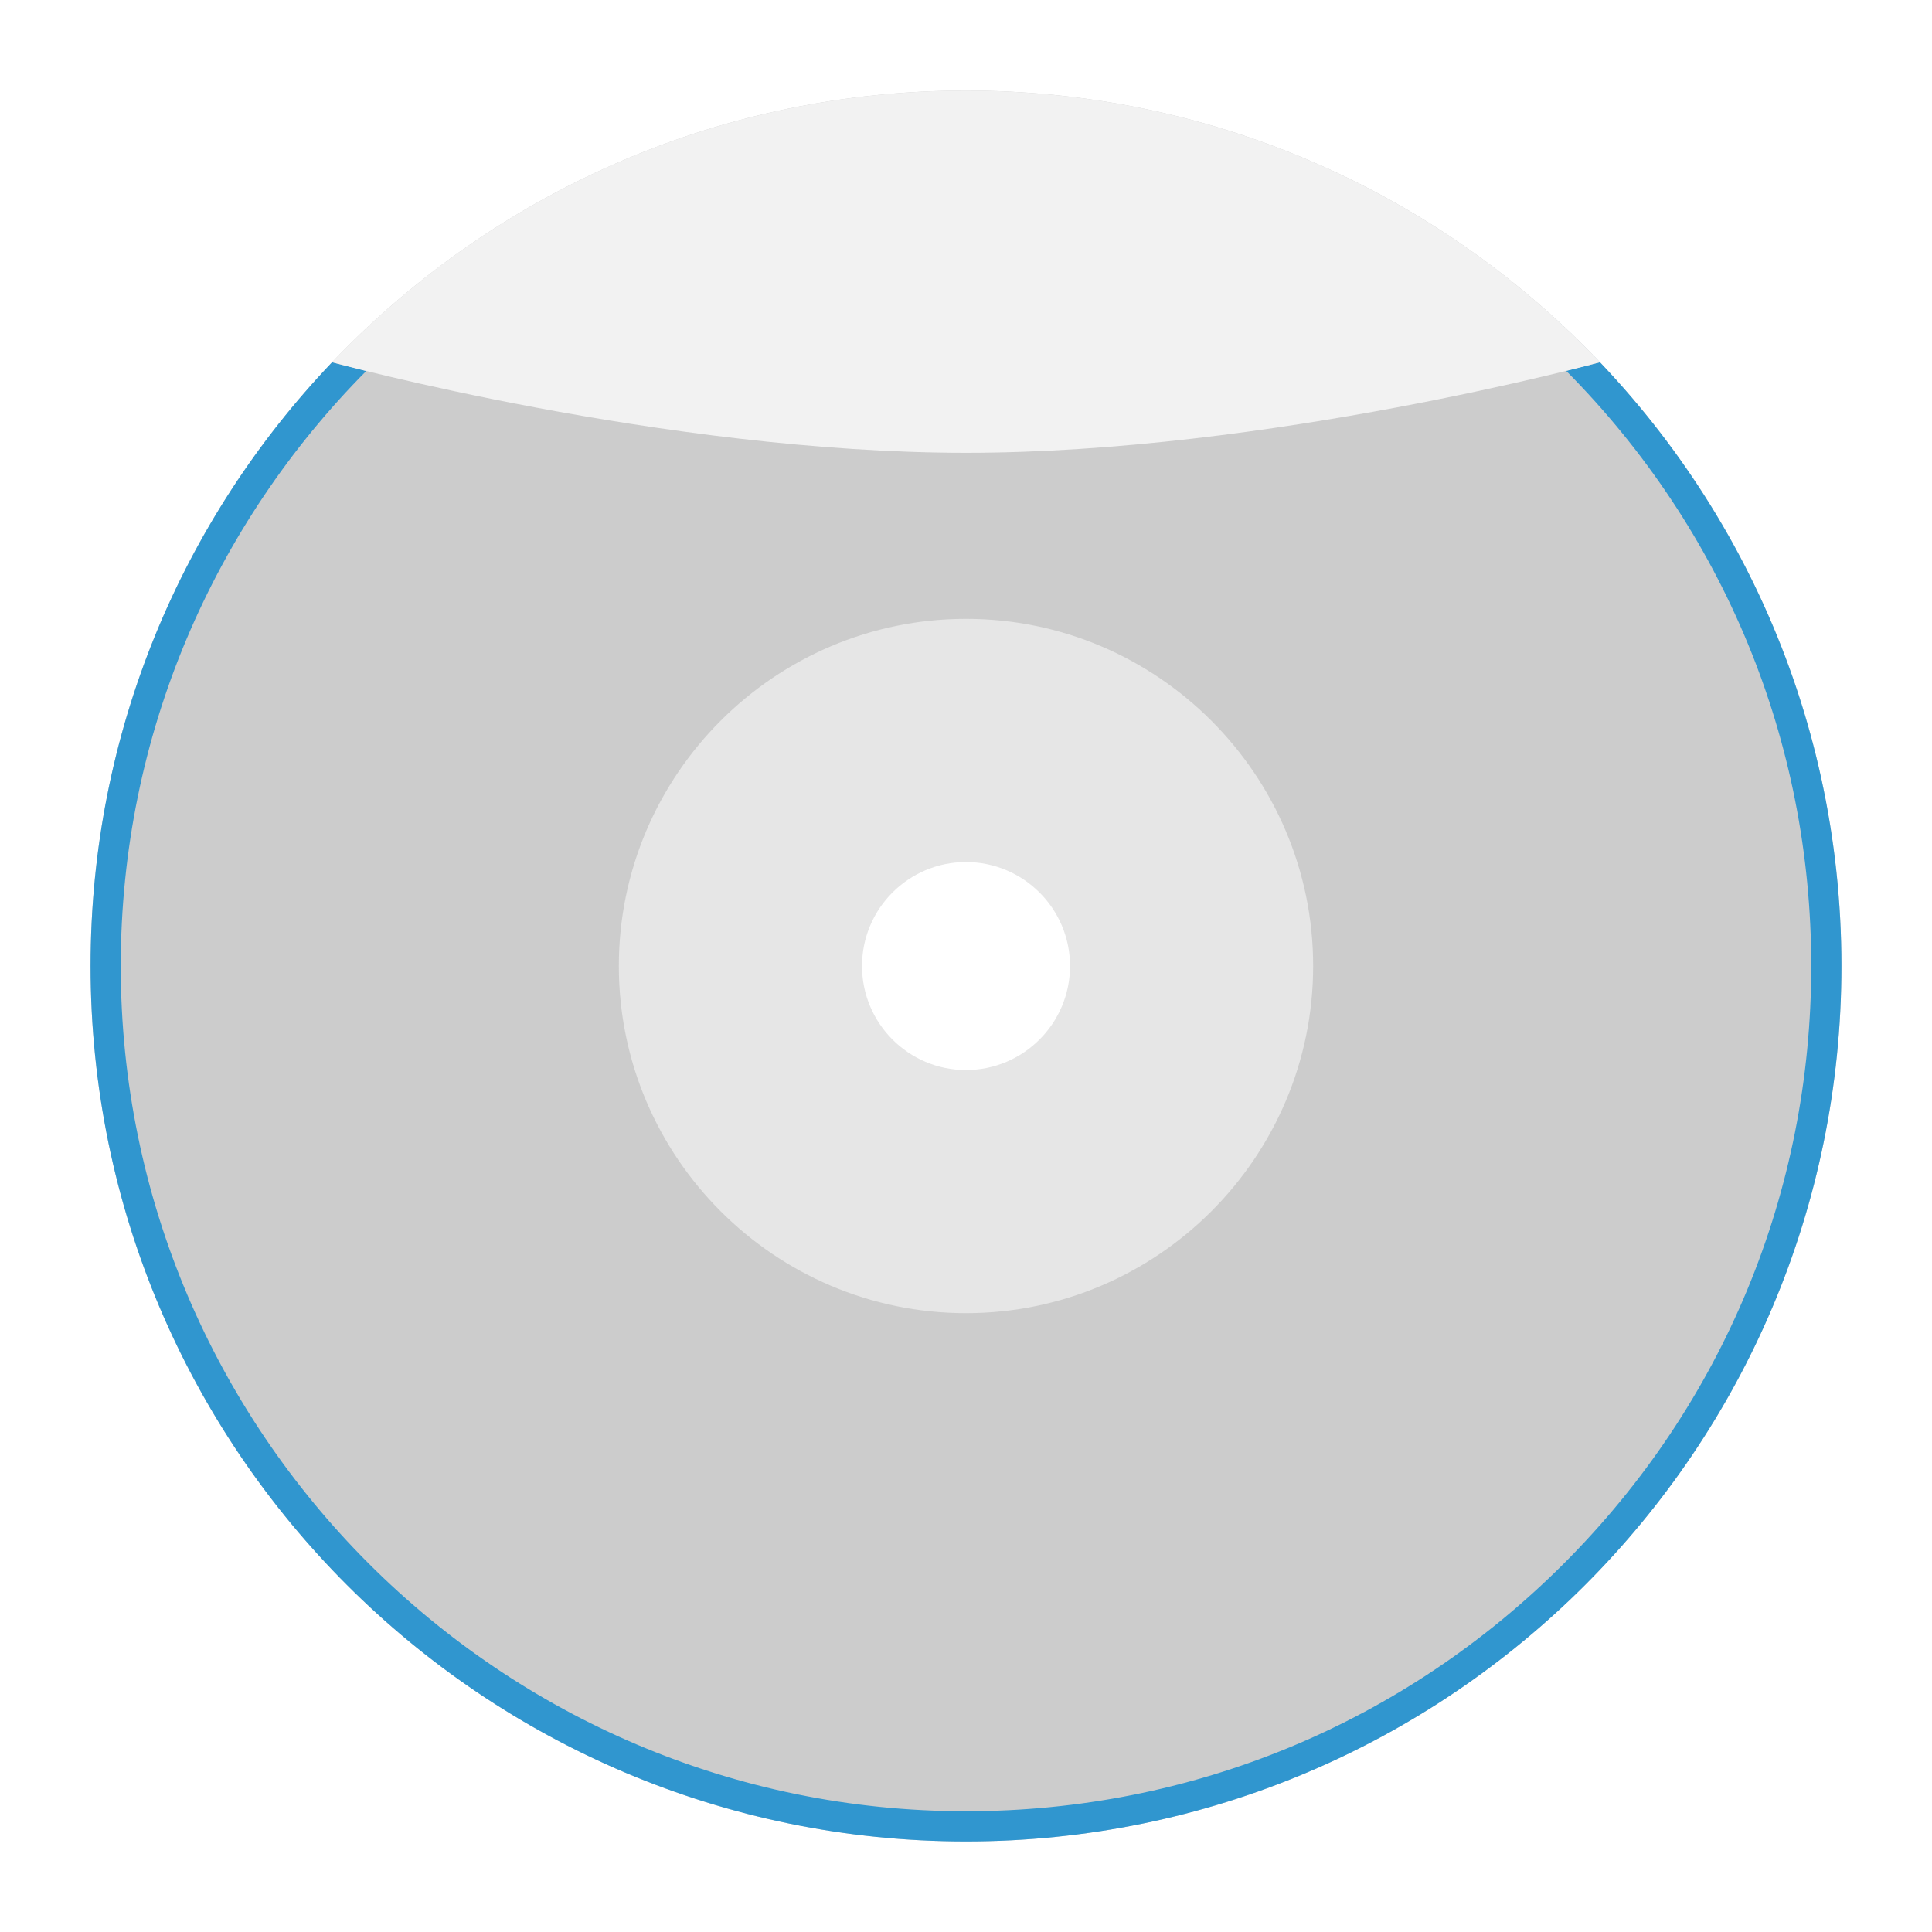
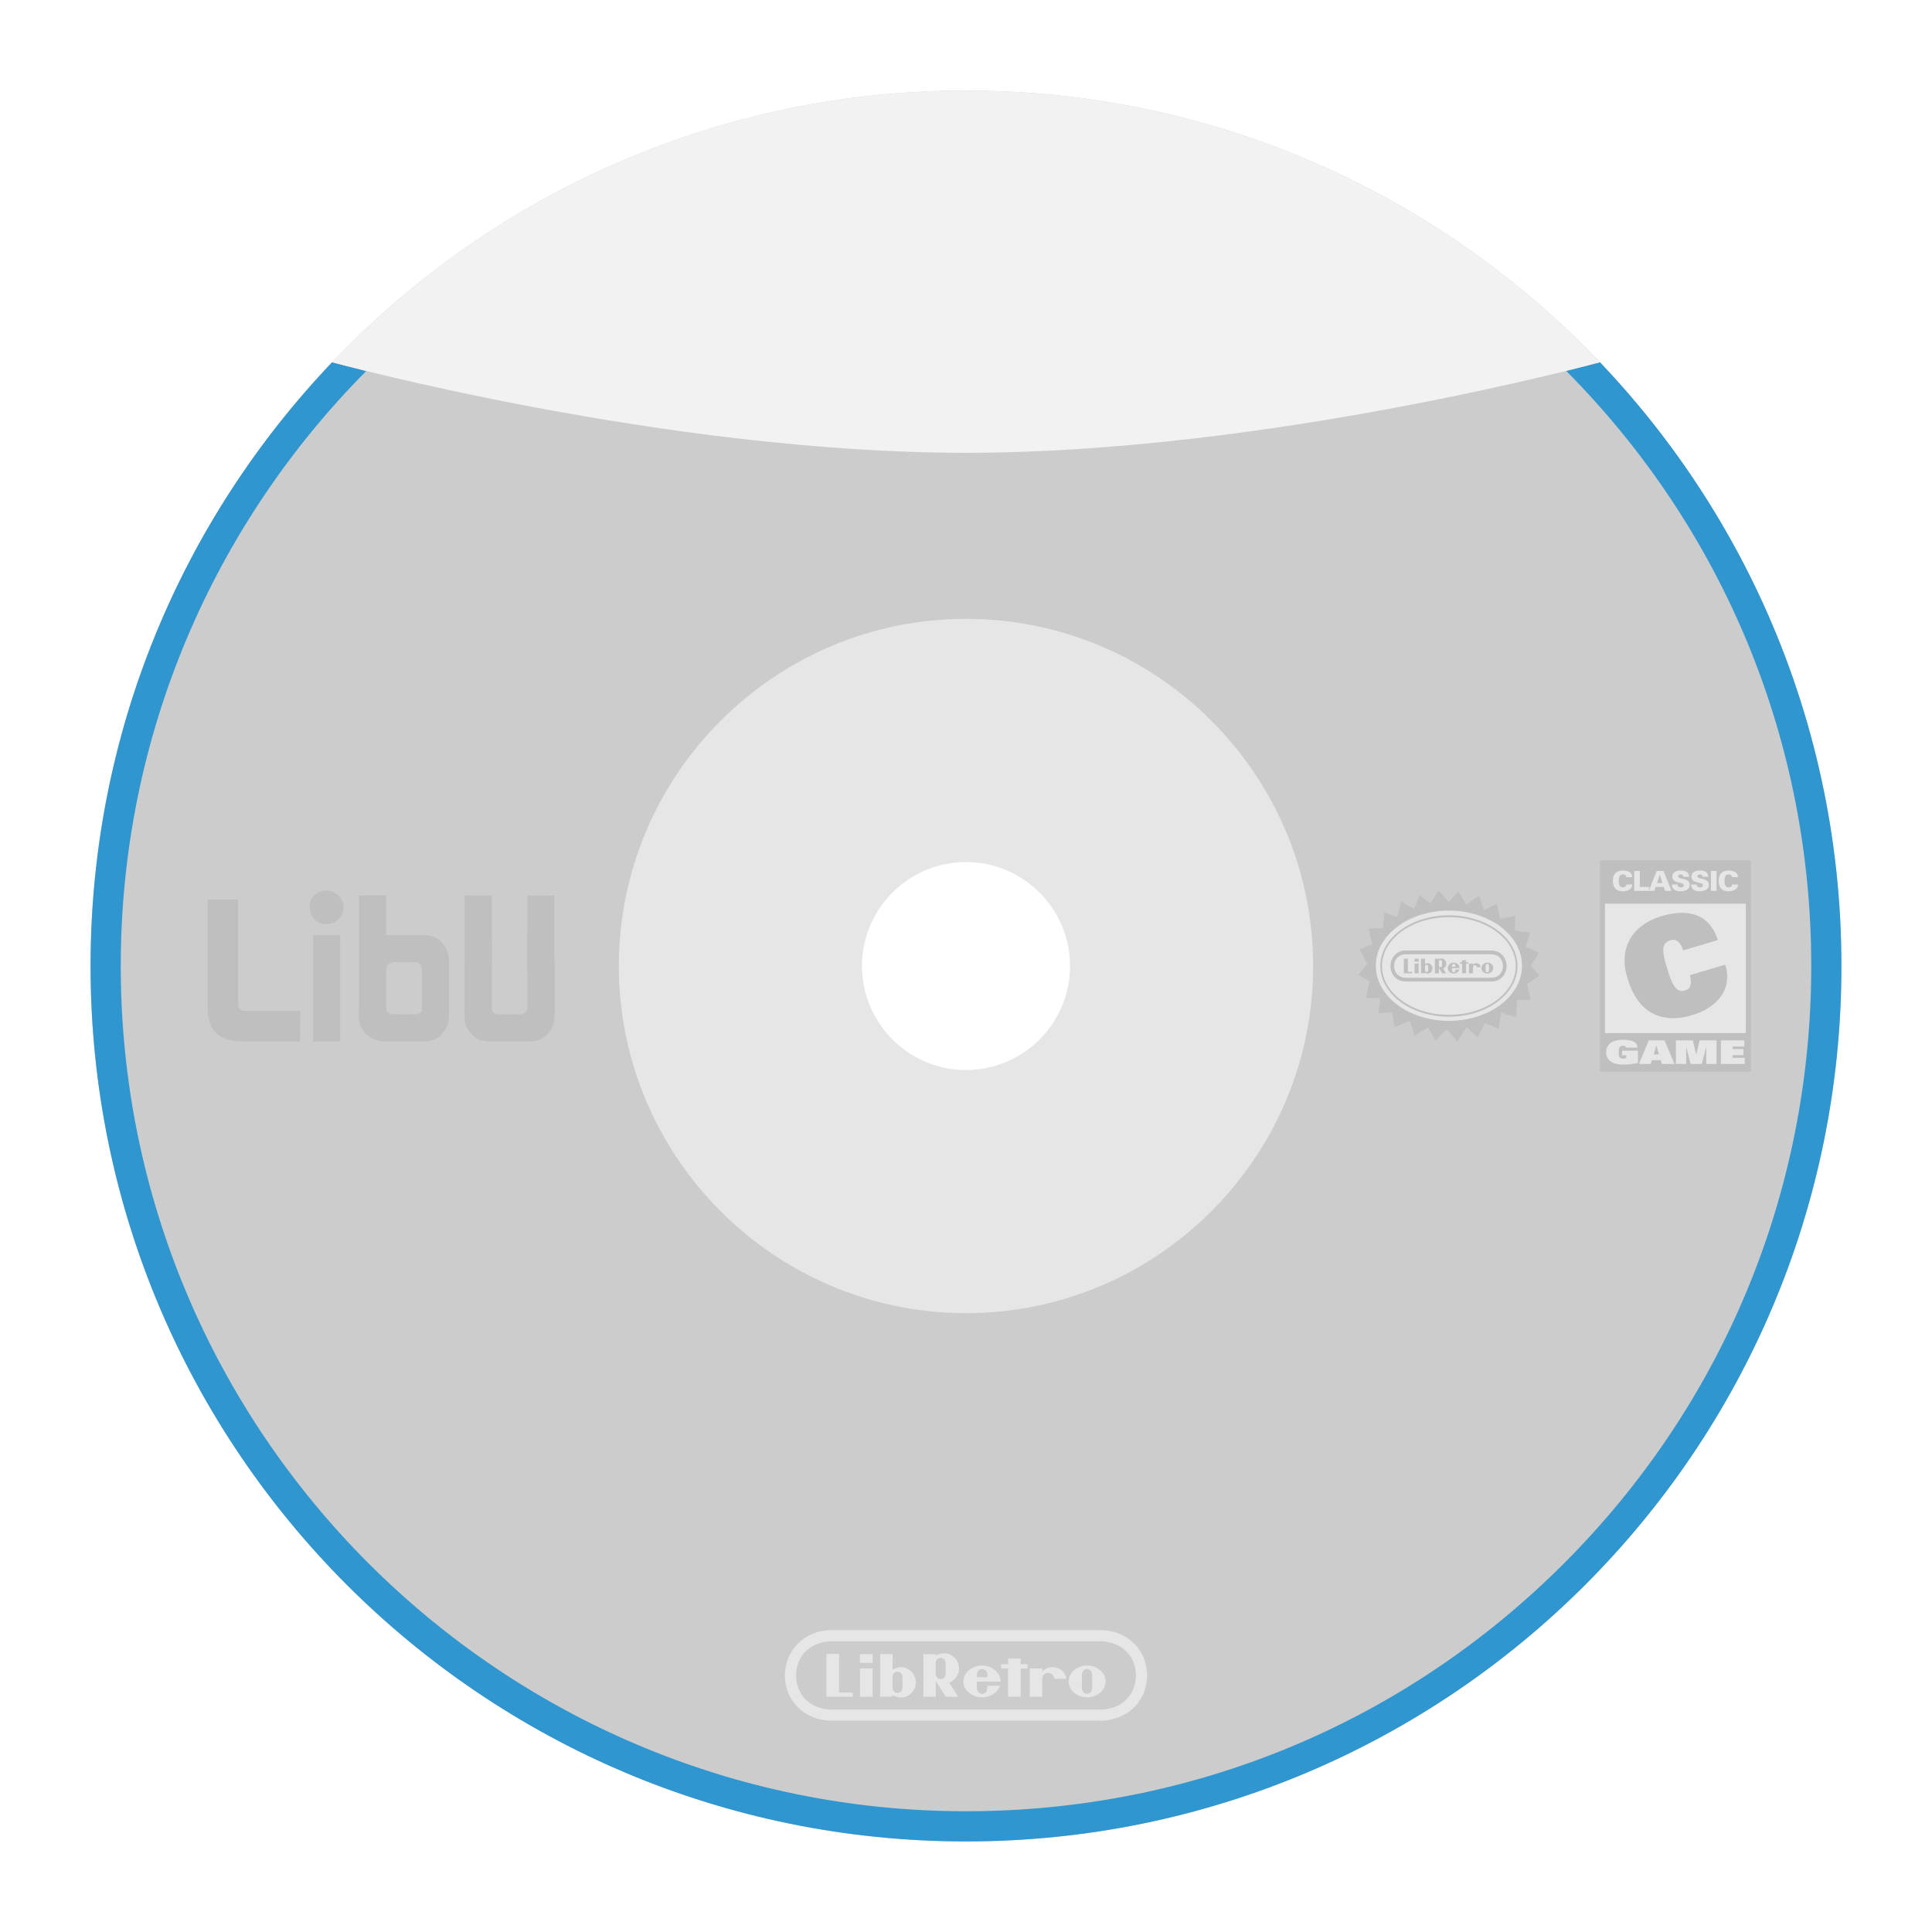
<svg xmlns="http://www.w3.org/2000/svg" viewBox="0 0 341.333 341.333" height="341.333" width="341.333" xml:space="preserve" id="svg2" version="1.1">
  <defs id="defs6">
    <clipPath id="clipPath18" clipPathUnits="userSpaceOnUse">
      <path id="path16" d="M 0,256 H 256 V 0 H 0 Z" />
    </clipPath>
    <clipPath id="clipPath26" clipPathUnits="userSpaceOnUse">
      <path id="path24" d="M 4,252 H 252 V 4 H 4 Z" />
    </clipPath>
  </defs>
  <g id="g36" transform="matrix(1.333333,0,0,-1.333333,170.6667,112.6601)">
    <path d="M 0,0 C 23.992,0 43.505,-19.517 43.505,-43.505 43.505,-67.492 23.992,-87.01 0,-87.01 c -23.988,0 -43.5,19.518 -43.5,43.505 C -43.5,-19.517 -23.988,0 0,0 m 0,-159.505 c 64.07,0 116,51.935 116,116 0,64.066 -51.93,116 -116,116 -64.051,0 -116,-51.934 -116,-116 0,-64.065 51.949,-116 116,-116" style="fill:#cccccc;fill-opacity:1;fill-rule:nonzero;stroke:none" id="path38" />
  </g>
  <g id="g40" transform="matrix(1.333333,0,0,-1.333333,125.8476,22.60614)">
    <path d="M 0,0 C -0.46,-0.139 -0.919,-0.279 -1.377,-0.423 -0.919,-0.279 -0.46,-0.139 0,0" style="fill:#3096cf;fill-opacity:1;fill-rule:nonzero;stroke:none" id="path42" />
  </g>
  <g id="g44" transform="matrix(1.333333,0,0,-1.333333,133.3509,20.54427)">
    <path d="M 0,0 C -0.477,-0.118 -0.954,-0.236 -1.428,-0.36 -0.954,-0.236 -0.477,-0.118 0,0" style="fill:#3096cf;fill-opacity:1;fill-rule:nonzero;stroke:none" id="path46" />
  </g>
  <g id="g48" transform="matrix(1.333333,0,0,-1.333333,129.5807,21.52934)">
    <path d="M 0,0 C -0.469,-0.129 -0.937,-0.258 -1.403,-0.392 -0.937,-0.258 -0.469,-0.129 0,0" style="fill:#3096cf;fill-opacity:1;fill-rule:nonzero;stroke:none" id="path50" />
  </g>
  <g id="g52" transform="matrix(1.333333,0,0,-1.333333,122.164,23.77014)">
    <path d="M 0,0 C -0.455,-0.15 -0.909,-0.301 -1.362,-0.457 -0.909,-0.302 -0.455,-0.15 0,0" style="fill:#3096cf;fill-opacity:1;fill-rule:nonzero;stroke:none" id="path54" />
  </g>
  <g id="g56" transform="matrix(1.333333,0,0,-1.333333,137.1563,19.65294)">
    <path d="M 0,0 C -0.485,-0.107 -0.97,-0.213 -1.452,-0.326 -0.97,-0.213 -0.485,-0.107 0,0" style="fill:#3096cf;fill-opacity:1;fill-rule:nonzero;stroke:none" id="path58" />
  </g>
  <g id="g60" transform="matrix(1.333333,0,0,-1.333333,114.9167,26.3652)">
    <path d="M 0,0 C -0.442,-0.171 -0.884,-0.344 -1.324,-0.521 -0.884,-0.344 -0.442,-0.171 0,0" style="fill:#3096cf;fill-opacity:1;fill-rule:nonzero;stroke:none" id="path62" />
  </g>
  <g id="g64" transform="matrix(1.333333,0,0,-1.333333,118.5183,25.02481)">
    <path d="M 0,0 C -0.448,-0.16 -0.896,-0.322 -1.341,-0.488 -0.896,-0.322 -0.448,-0.16 0,0" style="fill:#3096cf;fill-opacity:1;fill-rule:nonzero;stroke:none" id="path66" />
  </g>
  <g id="g68" transform="matrix(1.333333,0,0,-1.333333,152.7787,17.03587)">
    <path d="M 0,0 C -0.527,-0.061 -1.056,-0.119 -1.581,-0.187 -1.056,-0.119 -0.527,-0.061 0,0" style="fill:#3096cf;fill-opacity:1;fill-rule:nonzero;stroke:none" id="path70" />
  </g>
  <g id="g72" transform="matrix(1.333333,0,0,-1.333333,156.7871,16.62694)">
    <path d="M 0,0 C -0.544,-0.048 -1.089,-0.094 -1.631,-0.149 -1.089,-0.094 -0.544,-0.048 0,0" style="fill:#3096cf;fill-opacity:1;fill-rule:nonzero;stroke:none" id="path74" />
  </g>
  <g id="g76" transform="matrix(1.333333,0,0,-1.333333,160.8808,16.31707)">
    <path d="M 0,0 C -0.574,-0.036 -1.148,-0.068 -1.72,-0.113 -1.148,-0.068 -0.574,-0.036 0,0" style="fill:#3096cf;fill-opacity:1;fill-rule:nonzero;stroke:none" id="path78" />
  </g>
  <g id="g80" transform="matrix(1.333333,0,0,-1.333333,165.1777,16.10747)">
    <path d="M 0,0 C -0.648,-0.022 -1.298,-0.043 -1.944,-0.076 -1.298,-0.043 -0.648,-0.022 0,0" style="fill:#3096cf;fill-opacity:1;fill-rule:nonzero;stroke:none" id="path82" />
  </g>
  <g id="g84" transform="matrix(1.333333,0,0,-1.333333,144.8861,18.15174)">
    <path d="M 0,0 C -0.502,-0.084 -1.005,-0.167 -1.505,-0.257 -1.005,-0.167 -0.502,-0.084 0,0" style="fill:#3096cf;fill-opacity:1;fill-rule:nonzero;stroke:none" id="path86" />
  </g>
  <g id="g88" transform="matrix(1.333333,0,0,-1.333333,140.9973,18.85547)">
    <path d="M 0,0 C -0.491,-0.096 -0.983,-0.189 -1.472,-0.291 -0.983,-0.189 -0.491,-0.096 0,0" style="fill:#3096cf;fill-opacity:1;fill-rule:nonzero;stroke:none" id="path90" />
  </g>
  <g id="g92" transform="matrix(1.333333,0,0,-1.333333,148.8085,17.5456)">
    <path d="M 0,0 C -0.513,-0.072 -1.027,-0.143 -1.538,-0.222 -1.027,-0.143 -0.513,-0.072 0,0" style="fill:#3096cf;fill-opacity:1;fill-rule:nonzero;stroke:none" id="path94" />
  </g>
  <g id="g96" transform="matrix(1.333333,0,0,-1.333333,111.3548,27.79294)">
    <path d="M 0,0 C -0.435,-0.181 -0.868,-0.364 -1.3,-0.55 -0.868,-0.364 -0.435,-0.181 0,0" style="fill:#3096cf;fill-opacity:1;fill-rule:nonzero;stroke:none" id="path98" />
  </g>
  <g id="g100" transform="matrix(1.333333,0,0,-1.333333,84.58267,42.16214)">
    <path d="M 0,0 C -0.376,-0.252 -0.749,-0.511 -1.122,-0.768 -0.749,-0.511 -0.376,-0.252 0,0" style="fill:#3096cf;fill-opacity:1;fill-rule:nonzero;stroke:none" id="path102" />
  </g>
  <g id="g104" transform="matrix(1.333333,0,0,-1.333333,170.5768,16.00134)">
    <path d="M 0,0 C -0.994,0 -1.985,-0.013 -2.973,-0.039 -1.985,-0.013 -0.994,0 0,0" style="fill:#3096cf;fill-opacity:1;fill-rule:nonzero;stroke:none" id="path106" />
  </g>
  <g id="g108" transform="matrix(1.333333,0,0,-1.333333,75.40693,48.8184)">
    <path d="M 0,0 C -0.349,-0.273 -0.693,-0.552 -1.038,-0.83 -0.693,-0.552 -0.349,-0.273 0,0" style="fill:#3096cf;fill-opacity:1;fill-rule:nonzero;stroke:none" id="path110" />
  </g>
  <g id="g112" transform="matrix(1.333333,0,0,-1.333333,107.8372,29.30667)">
    <path d="M 0,0 C -0.428,-0.19 -0.854,-0.383 -1.278,-0.579 -0.854,-0.383 -0.428,-0.19 0,0" style="fill:#3096cf;fill-opacity:1;fill-rule:nonzero;stroke:none" id="path114" />
  </g>
  <g id="g116" transform="matrix(1.333333,0,0,-1.333333,78.40627,46.52867)">
    <path d="M 0,0 C -0.357,-0.266 -0.709,-0.538 -1.064,-0.808 -0.709,-0.538 -0.357,-0.266 0,0" style="fill:#3096cf;fill-opacity:1;fill-rule:nonzero;stroke:none" id="path118" />
  </g>
  <g id="g120" transform="matrix(1.333333,0,0,-1.333333,170.6667,16.00001)">
    <path d="M 0,0 H -0.001 C 1.017,0 2.032,-0.014 3.044,-0.04 2.032,-0.014 1.018,0 0,0" style="fill:#3096cf;fill-opacity:1;fill-rule:nonzero;stroke:none" id="path122" />
  </g>
  <g id="g124" transform="matrix(1.333333,0,0,-1.333333,66.75266,56.11454)">
    <path d="M 0,0 C -0.29,-0.263 -0.573,-0.532 -0.859,-0.798 -0.573,-0.532 -0.29,-0.263 0,0" style="fill:#3096cf;fill-opacity:1;fill-rule:nonzero;stroke:none" id="path126" />
  </g>
  <g id="g128" transform="matrix(1.333333,0,0,-1.333333,69.57747,53.61334)">
    <path d="M 0,0 C -0.317,-0.274 -0.629,-0.555 -0.943,-0.833 -0.629,-0.555 -0.317,-0.274 0,0" style="fill:#3096cf;fill-opacity:1;fill-rule:nonzero;stroke:none" id="path130" />
  </g>
  <g id="g132" transform="matrix(1.333333,0,0,-1.333333,81.4648,44.30987)">
    <path d="M 0,0 C -0.365,-0.258 -0.726,-0.522 -1.088,-0.785 -0.726,-0.522 -0.365,-0.258 0,0" style="fill:#3096cf;fill-opacity:1;fill-rule:nonzero;stroke:none" id="path134" />
  </g>
  <g id="g136" transform="matrix(1.333333,0,0,-1.333333,87.748,40.09374)">
    <path d="M 0,0 C -0.383,-0.244 -0.763,-0.493 -1.143,-0.741 -0.763,-0.493 -0.383,-0.244 0,0" style="fill:#3096cf;fill-opacity:1;fill-rule:nonzero;stroke:none" id="path138" />
  </g>
  <g id="g140" transform="matrix(1.333333,0,0,-1.333333,104.3697,30.90174)">
    <path d="M 0,0 C -0.422,-0.201 -0.842,-0.404 -1.261,-0.61 -0.842,-0.404 -0.422,-0.2 0,0" style="fill:#3096cf;fill-opacity:1;fill-rule:nonzero;stroke:none" id="path142" />
  </g>
  <g id="g144" transform="matrix(1.333333,0,0,-1.333333,97.57293,34.3392)">
    <path d="M 0,0 C -0.408,-0.219 -0.814,-0.443 -1.219,-0.667 -0.814,-0.443 -0.408,-0.219 0,0" style="fill:#3096cf;fill-opacity:1;fill-rule:nonzero;stroke:none" id="path146" />
  </g>
  <g id="g148" transform="matrix(1.333333,0,0,-1.333333,100.9479,32.57947)">
    <path d="M 0,0 C -0.415,-0.21 -0.828,-0.424 -1.24,-0.639 -0.828,-0.424 -0.415,-0.21 0,0" style="fill:#3096cf;fill-opacity:1;fill-rule:nonzero;stroke:none" id="path150" />
  </g>
  <g id="g152" transform="matrix(1.333333,0,0,-1.333333,94.25133,36.1764)">
    <path d="M 0,0 C -0.403,-0.229 -0.803,-0.463 -1.202,-0.697 -0.803,-0.463 -0.403,-0.229 0,0" style="fill:#3096cf;fill-opacity:1;fill-rule:nonzero;stroke:none" id="path154" />
  </g>
  <g id="g156" transform="matrix(1.333333,0,0,-1.333333,90.9752,38.09574)">
    <path d="M 0,0 C -0.393,-0.236 -0.782,-0.477 -1.171,-0.718 -0.782,-0.478 -0.393,-0.236 0,0" style="fill:#3096cf;fill-opacity:1;fill-rule:nonzero;stroke:none" id="path158" />
  </g>
  <g id="g160" transform="matrix(1.333333,0,0,-1.333333,72.46293,51.1804)">
    <path d="M 0,0 C -0.336,-0.276 -0.667,-0.56 -0.999,-0.839 -0.667,-0.56 -0.336,-0.276 0,0" style="fill:#3096cf;fill-opacity:1;fill-rule:nonzero;stroke:none" id="path162" />
  </g>
  <g id="g164" transform="matrix(1.333333,0,0,-1.333333,63.1016,59.5488)">
    <path d="M 0,0 C 0.223,0.216 0.442,0.436 0.667,0.65 0.442,0.436 0.223,0.216 0,0" style="fill:#3096cf;fill-opacity:1;fill-rule:nonzero;stroke:none" id="path166" />
  </g>
  <g id="g168" transform="matrix(1.333333,0,0,-1.333333,242.2669,33.5456)">
    <path d="M 0,0 C -0.505,0.265 -1.012,0.526 -1.521,0.783 -1.012,0.526 -0.505,0.265 0,0" style="fill:#3096cf;fill-opacity:1;fill-rule:nonzero;stroke:none" id="path170" />
  </g>
  <g id="g172" transform="matrix(1.333333,0,0,-1.333333,248.9661,37.2656)">
    <path d="M 0,0 C -0.504,0.296 -1.008,0.591 -1.517,0.879 -1.008,0.591 -0.504,0.296 0,0" style="fill:#3096cf;fill-opacity:1;fill-rule:nonzero;stroke:none" id="path174" />
  </g>
  <g id="g176" transform="matrix(1.333333,0,0,-1.333333,245.638,35.36334)">
    <path d="M 0,0 C -0.503,0.279 -1.007,0.557 -1.515,0.829 -1.007,0.557 -0.503,0.279 0,0" style="fill:#3096cf;fill-opacity:1;fill-rule:nonzero;stroke:none" id="path178" />
  </g>
  <g id="g180" transform="matrix(1.333333,0,0,-1.333333,228.3295,27.1152)">
    <path d="M 0,0 C -0.515,0.207 -1.031,0.41 -1.549,0.609 -1.031,0.41 -0.515,0.207 0,0" style="fill:#3096cf;fill-opacity:1;fill-rule:nonzero;stroke:none" id="path182" />
  </g>
  <g id="g184" transform="matrix(1.333333,0,0,-1.333333,231.8789,28.59374)">
    <path d="M 0,0 C -0.512,0.22 -1.025,0.437 -1.54,0.651 -1.025,0.437 -0.512,0.22 0,0" style="fill:#3096cf;fill-opacity:1;fill-rule:nonzero;stroke:none" id="path186" />
  </g>
  <g id="g188" transform="matrix(1.333333,0,0,-1.333333,235.3841,30.1588)">
    <path d="M 0,0 C -0.508,0.234 -1.018,0.465 -1.529,0.692 -1.018,0.465 -0.508,0.234 0,0" style="fill:#3096cf;fill-opacity:1;fill-rule:nonzero;stroke:none" id="path190" />
  </g>
  <g id="g192" transform="matrix(1.333333,0,0,-1.333333,238.8503,31.8112)">
    <path d="M 0,0 C -0.507,0.249 -1.015,0.496 -1.525,0.738 -1.015,0.496 -0.507,0.249 0,0" style="fill:#3096cf;fill-opacity:1;fill-rule:nonzero;stroke:none" id="path194" />
  </g>
  <g id="g196" transform="matrix(1.333333,0,0,-1.333333,268.0065,50.47587)">
    <path d="M 0,0 C -0.548,0.444 -1.097,0.886 -1.652,1.321 -1.097,0.886 -0.548,0.444 0,0" style="fill:#3096cf;fill-opacity:1;fill-rule:nonzero;stroke:none" id="path198" />
  </g>
  <g id="g200" transform="matrix(1.333333,0,0,-1.333333,271.086,53.03707)">
    <path d="M 0,0 C -0.58,0.495 -1.162,0.987 -1.751,1.471 -1.162,0.987 -0.58,0.495 0,0" style="fill:#3096cf;fill-opacity:1;fill-rule:nonzero;stroke:none" id="path202" />
  </g>
  <g id="g204" transform="matrix(1.333333,0,0,-1.333333,274.1979,55.7656)">
    <path d="M 0,0 C -0.634,0.572 -1.273,1.138 -1.92,1.696 -1.273,1.138 -0.634,0.572 0,0" style="fill:#3096cf;fill-opacity:1;fill-rule:nonzero;stroke:none" id="path206" />
  </g>
  <g id="g208" transform="matrix(1.333333,0,0,-1.333333,255.4765,41.3164)">
    <path d="M 0,0 C -0.505,0.332 -1.011,0.663 -1.522,0.987 -1.012,0.663 -0.505,0.332 0,0" style="fill:#3096cf;fill-opacity:1;fill-rule:nonzero;stroke:none" id="path210" />
  </g>
  <g id="g212" transform="matrix(1.333333,0,0,-1.333333,258.668,43.47)">
    <path d="M 0,0 C -0.51,0.354 -1.021,0.706 -1.536,1.052 -1.021,0.706 -0.51,0.354 0,0" style="fill:#3096cf;fill-opacity:1;fill-rule:nonzero;stroke:none" id="path214" />
  </g>
  <g id="g216" transform="matrix(1.333333,0,0,-1.333333,264.9271,48.04294)">
    <path d="M 0,0 C -0.53,0.408 -1.061,0.814 -1.598,1.213 -1.061,0.814 -0.53,0.408 0,0" style="fill:#3096cf;fill-opacity:1;fill-rule:nonzero;stroke:none" id="path218" />
  </g>
  <g id="g220" transform="matrix(1.333333,0,0,-1.333333,261.8177,45.7116)">
    <path d="M 0,0 C -0.518,0.378 -1.036,0.756 -1.561,1.125 -1.036,0.756 -0.518,0.378 0,0" style="fill:#3096cf;fill-opacity:1;fill-rule:nonzero;stroke:none" id="path222" />
  </g>
  <g id="g224" transform="matrix(1.333333,0,0,-1.333333,252.2461,39.25)">
    <path d="M 0,0 C -0.504,0.313 -1.009,0.625 -1.518,0.932 -1.009,0.625 -0.504,0.313 0,0" style="fill:#3096cf;fill-opacity:1;fill-rule:nonzero;stroke:none" id="path226" />
  </g>
  <g id="g228" transform="matrix(1.333333,0,0,-1.333333,186.7473,16.8288)">
    <path d="M 0,0 C -0.595,0.062 -1.192,0.111 -1.79,0.164 -1.192,0.111 -0.595,0.062 0,0" style="fill:#3096cf;fill-opacity:1;fill-rule:nonzero;stroke:none" id="path230" />
  </g>
  <g id="g232" transform="matrix(1.333333,0,0,-1.333333,190.6992,17.28907)">
    <path d="M 0,0 C -0.579,0.075 -1.162,0.139 -1.743,0.206 -1.162,0.139 -0.579,0.075 0,0" style="fill:#3096cf;fill-opacity:1;fill-rule:nonzero;stroke:none" id="path234" />
  </g>
  <g id="g236" transform="matrix(1.333333,0,0,-1.333333,194.6159,17.84707)">
    <path d="M 0,0 C -0.564,0.087 -1.132,0.166 -1.699,0.245 -1.132,0.166 -0.564,0.087 0,0" style="fill:#3096cf;fill-opacity:1;fill-rule:nonzero;stroke:none" id="path238" />
  </g>
  <g id="g240" transform="matrix(1.333333,0,0,-1.333333,274.4661,56.0032)">
    <path d="m 0,0 c 2.122,-1.922 4.174,-3.922 6.148,-5.996 v -0.002 c 0,0 -1.603,-0.437 -4.468,-1.143 20.94,-21.114 32.47,-49.098 32.47,-78.857 0,-29.917 -11.649,-58.043 -32.801,-79.196 -21.154,-21.153 -49.281,-32.804 -79.199,-32.804 -61.756,0 -112,50.244 -112,112 0,30.72 12.435,58.587 32.531,78.842 -2.864,0.704 -4.483,1.145 -4.527,1.157 -19.828,-20.813 -32.004,-48.984 -32.004,-79.999 0,-64.065 51.949,-116 116,-116 64.071,0 116,51.935 116,116 C 38.15,-51.891 23.432,-21.225 0,0" style="fill:#3096cf;fill-opacity:1;fill-rule:nonzero;stroke:none" id="path242" />
  </g>
  <g id="g244" transform="matrix(1.333333,0,0,-1.333333,198.5052,18.50321)">
    <path d="M 0,0 C -0.554,0.101 -1.11,0.192 -1.667,0.285 -1.11,0.192 -0.554,0.101 0,0" style="fill:#3096cf;fill-opacity:1;fill-rule:nonzero;stroke:none" id="path246" />
  </g>
  <g id="g248" transform="matrix(1.333333,0,0,-1.333333,224.7344,25.72134)">
    <path d="M 0,0 C -0.517,0.193 -1.036,0.381 -1.557,0.566 -1.036,0.381 -0.517,0.193 0,0" style="fill:#3096cf;fill-opacity:1;fill-rule:nonzero;stroke:none" id="path250" />
  </g>
  <g id="g252" transform="matrix(1.333333,0,0,-1.333333,178.7591,16.2096)">
    <path d="M 0,0 C -0.694,0.036 -1.394,0.059 -2.091,0.082 -1.394,0.059 -0.694,0.036 0,0" style="fill:#3096cf;fill-opacity:1;fill-rule:nonzero;stroke:none" id="path254" />
  </g>
  <g id="g256" transform="matrix(1.333333,0,0,-1.333333,182.7656,16.4688)">
    <path d="M 0,0 C -0.624,0.048 -1.252,0.084 -1.879,0.123 -1.252,0.084 -0.624,0.048 0,0" style="fill:#3096cf;fill-opacity:1;fill-rule:nonzero;stroke:none" id="path258" />
  </g>
  <g id="g260" transform="matrix(1.333333,0,0,-1.333333,213.7175,22.07747)">
    <path d="M 0,0 C -0.53,0.153 -1.063,0.3 -1.597,0.446 -1.063,0.3 -0.53,0.153 0,0" style="fill:#3096cf;fill-opacity:1;fill-rule:nonzero;stroke:none" id="path262" />
  </g>
  <g id="g264" transform="matrix(1.333333,0,0,-1.333333,202.3607,19.25587)">
    <path d="M 0,0 C -0.547,0.114 -1.097,0.22 -1.646,0.326 -1.097,0.22 -0.547,0.114 0,0" style="fill:#3096cf;fill-opacity:1;fill-rule:nonzero;stroke:none" id="path266" />
  </g>
  <g id="g268" transform="matrix(1.333333,0,0,-1.333333,221.1028,24.41801)">
    <path d="M 0,0 C -0.521,0.18 -1.046,0.354 -1.57,0.527 -1.046,0.354 -0.521,0.18 0,0" style="fill:#3096cf;fill-opacity:1;fill-rule:nonzero;stroke:none" id="path270" />
  </g>
  <g id="g272" transform="matrix(1.333333,0,0,-1.333333,217.4297,23.20254)">
    <path d="M 0,0 C -0.525,0.167 -1.053,0.327 -1.58,0.486 -1.053,0.327 -0.525,0.167 0,0" style="fill:#3096cf;fill-opacity:1;fill-rule:nonzero;stroke:none" id="path274" />
  </g>
  <g id="g276" transform="matrix(1.333333,0,0,-1.333333,206.1849,20.10347)">
    <path d="M 0,0 C -0.542,0.127 -1.087,0.247 -1.632,0.367 -1.087,0.247 -0.542,0.127 0,0" style="fill:#3096cf;fill-opacity:1;fill-rule:nonzero;stroke:none" id="path278" />
  </g>
  <g id="g280" transform="matrix(1.333333,0,0,-1.333333,209.97,21.04427)">
    <path d="M 0,0 C -0.537,0.141 -1.075,0.274 -1.615,0.407 -1.075,0.274 -0.537,0.141 0,0" style="fill:#3096cf;fill-opacity:1;fill-rule:nonzero;stroke:none" id="path282" />
  </g>
  <g id="g284" transform="matrix(1.333333,0,0,-1.333333,170.664,80)">
    <path d="m 0,0 c 40,0 84,12 84,12 v 0.002 C 62.872,34.179 33.052,48 0,48 -33.043,48 -62.865,34.178 -83.996,11.999 -83.819,11.951 -39.92,0 0,0" style="fill:#f2f2f2;fill-opacity:1;fill-rule:nonzero;stroke:none" id="path286" />
  </g>
  <g id="g288" transform="matrix(1.333333,0,0,-1.333333,170.6635,152.2988)">
    <path d="m 0,0 c 7.596,0 13.787,-6.176 13.787,-13.776 0,-7.604 -6.191,-13.785 -13.787,-13.785 -7.6,0 -13.777,6.181 -13.777,13.785 C -13.777,-6.176 -7.6,0 0,0 m -0.001,-59.776 c 25.364,0 46.003,20.651 46.003,46 0,25.349 -20.639,46 -46.003,46 -25.338,0 -45.997,-20.651 -45.997,-46 0,-25.349 20.659,-46 45.997,-46" style="fill:#e6e6e6;fill-opacity:1;fill-rule:nonzero;stroke:none" id="path290" />
  </g>
+   <path id="path46-2" style="fill:#bfbfbf;fill-opacity:1;fill-rule:nonzero;stroke:none;stroke-width:1.333" d="m 282.667,152 v 6.703 0.953 23.007 0.817 5.853 h 26.667 v -5.853 -0.817 -23.007 -0.953 -6.703 z" />
+   <path d="m 308.444,182.519 h -24.889 v -22.855 h 24.889 z" style="fill:#e6e6e6;fill-opacity:1;fill-rule:nonzero;stroke:none;stroke-width:1.333" id="path48" />
+   <path d="m 283.556,152.853 h 24.889 v 5.849 h -24.889 z" style="fill:#bfbfbf;fill-opacity:1;fill-rule:nonzero;stroke:none;stroke-width:1.333" id="path50-8" />
+   <path id="path54-6" style="fill:#e6e6e6;fill-opacity:1;fill-rule:nonzero;stroke:none;stroke-width:1.333" d="m 286.581,185.627 h 2.801 v 2.179 c -0.843,0.167 -1.823,0.276 -2.711,0.276 -1.959,0 -2.915,-0.916 -2.915,-2.189 0,-1.275 0.956,-2.191 2.975,-2.191 1.672,0 2.545,0.421 2.568,1.395 h -2.019 c -0.007,-0.132 -0.075,-0.219 -0.165,-0.271 -0.091,-0.052 -0.219,-0.075 -0.353,-0.075 -0.324,0 -0.535,0.127 -0.64,0.293 -0.107,0.168 -0.136,0.576 -0.136,0.928 0,0.404 0.045,0.68 0.143,0.813 0.128,0.173 0.339,0.247 0.617,0.247 0.204,0 0.4,-0.023 0.573,-0.085 v -0.503 h -0.739 z" />
+   <path id="path58-6" style="fill:#e6e6e6;fill-opacity:1;fill-rule:nonzero;stroke:none;stroke-width:1.333" d="m 293.084,186.289 -0.429,-1.568 h -0.015 l -0.475,1.568 z m -1.785,-2.479 h 2.795 l 1.747,4.161 h -2.229 l -0.211,-0.668 h -1.559 l -0.219,0.668 h -2.064 z" />
+   <path id="path62-8" style="fill:#e6e6e6;fill-opacity:1;fill-rule:nonzero;stroke:none;stroke-width:1.333" d="m 301.446,184.998 h -0.015 l -0.768,2.973 h -1.973 l -0.768,-2.973 h -0.016 v 2.973 h -1.823 v -4.16 h 2.991 l 0.595,2.477 h 0.015 l 0.596,-2.477 h 2.989 v 4.16 h -1.823 z" />
+   <path id="path66-8" style="fill:#e6e6e6;fill-opacity:1;fill-rule:nonzero;stroke:none;stroke-width:1.333" d="m 304.041,183.811 h 4.135 v 1.084 h -2.071 v 0.443 h 1.912 v 1.084 h -1.912 v 0.467 h 2.139 v 1.084 h -4.203 z" />
+   <path id="path70-2" style="fill:#e6e6e6;fill-opacity:1;fill-rule:nonzero;stroke:none;stroke-width:1.333" d="m 287.325,154.976 c -0.024,-0.317 -0.267,-0.497 -0.671,-0.497 -0.567,0 -0.671,0.659 -0.671,1.184 0,0.512 0.113,1.116 0.671,1.116 0.415,0 0.651,-0.18 0.671,-0.516 h 1.035 c 0.016,0.887 -0.843,1.199 -1.705,1.199 -1.109,0 -1.705,-0.657 -1.705,-1.837 0,-1.18 0.596,-1.817 1.705,-1.828 0.863,0 1.721,0.293 1.705,1.18 z" />
+   <path id="path74-8" style="fill:#e6e6e6;fill-opacity:1;fill-rule:nonzero;stroke:none;stroke-width:1.333" d="m 288.727,157.388 v -3.519 h 0.985 v 2.836 h 1.613 v 0.683 z" />
+   <path id="path78-9" style="fill:#e6e6e6;fill-opacity:1;fill-rule:nonzero;stroke:none;stroke-width:1.333" d="m 293.708,156.019 -0.453,-1.463 h -0.015 l -0.484,1.463 z m -2.42,1.369 1.404,-3.519 h 1.204 l 1.404,3.519 h -1.113 l -0.237,-0.687 h -1.444 l -0.232,0.687 z" />
+   <path id="path82-4" style="fill:#e6e6e6;fill-opacity:1;fill-rule:nonzero;stroke:none;stroke-width:1.333" d="m 297.413,154.903 c 0.005,-0.136 -0.04,-0.239 -0.128,-0.312 -0.084,-0.073 -0.212,-0.112 -0.38,-0.112 -0.227,0 -0.424,0.147 -0.424,0.321 0,0.259 0.316,0.341 0.577,0.409 0.596,0.152 1.464,0.211 1.464,1.16 0,0.741 -0.74,1.092 -1.563,1.092 -0.828,0 -1.559,-0.239 -1.573,-1.193 h 0.987 c -0.005,0.331 0.241,0.511 0.596,0.511 0.227,0 0.517,-0.116 0.517,-0.351 0,-0.477 -0.729,-0.375 -1.503,-0.712 -0.36,-0.156 -0.539,-0.477 -0.539,-0.857 0.04,-0.833 0.78,-1.063 1.524,-1.063 0.735,0 1.489,0.259 1.429,1.107 z" />
+   <path id="path86-5" style="fill:#e6e6e6;fill-opacity:1;fill-rule:nonzero;stroke:none;stroke-width:1.333" d="m 300.802,154.903 c 0.005,-0.136 -0.04,-0.239 -0.128,-0.312 -0.084,-0.073 -0.212,-0.112 -0.38,-0.112 -0.227,0 -0.424,0.147 -0.424,0.321 0,0.259 0.316,0.341 0.577,0.409 0.596,0.152 1.464,0.211 1.464,1.16 0,0.741 -0.74,1.092 -1.563,1.092 -0.828,0 -1.559,-0.239 -1.573,-1.193 h 0.987 c -0.005,0.331 0.241,0.511 0.596,0.511 0.227,0 0.517,-0.116 0.517,-0.351 0,-0.477 -0.729,-0.375 -1.503,-0.712 -0.36,-0.156 -0.539,-0.477 -0.539,-0.857 0.04,-0.833 0.78,-1.063 1.524,-1.063 0.735,0 1.489,0.259 1.429,1.107 z" />
+   <path d="m 302.283,153.869 h 0.985 v 3.519 h -0.985 z" style="fill:#e6e6e6;fill-opacity:1;fill-rule:nonzero;stroke:none;stroke-width:1.333" id="path88" />
+   <path id="path92" style="fill:#e6e6e6;fill-opacity:1;fill-rule:nonzero;stroke:none;stroke-width:1.333" d="m 306.016,154.976 c -0.024,-0.317 -0.267,-0.497 -0.671,-0.497 -0.567,0 -0.671,0.659 -0.671,1.184 0,0.512 0.113,1.116 0.671,1.116 0.415,0 0.651,-0.18 0.671,-0.516 h 1.035 c 0.016,0.887 -0.843,1.199 -1.705,1.199 -1.109,0 -1.705,-0.657 -1.705,-1.837 0,-1.18 0.596,-1.817 1.705,-1.828 0.863,0 1.721,0.293 1.705,1.18 z" />
+   <path id="path96" style="fill:#bfbfbf;fill-opacity:1;fill-rule:nonzero;stroke:none;stroke-width:1.333" d="m 304.81,170.423 c 1.397,4.587 -1.7,7.696 -5.873,8.937 -5.9,1.756 -9.708,-0.981 -11.316,-6.26 -1.743,-5.139 0.315,-9.572 6.004,-11.265 4.244,-1.263 8.355,-0.627 9.865,4.255 l -6.109,1.817 c -0.668,-1.861 -1.48,-2.023 -2.296,-1.78 -1.725,0.513 -1.356,2.313 -0.541,4.988 0.772,2.535 1.488,4.384 3.167,3.884 0.863,-0.256 1.292,-0.936 0.852,-2.716 z" />
+   <path id="path100" style="fill:#e6e6e6;fill-opacity:1;fill-rule:nonzero;stroke:none;stroke-width:1.333" d="m 255.983,160.903 c 7.141,0 12.931,4.372 12.931,9.763 0,5.392 -5.789,9.764 -12.931,9.764 -7.141,0 -12.931,-4.371 -12.931,-9.764 0,-5.391 5.789,-9.763 12.931,-9.763" />
+   <path id="path104" style="fill:#bfbfbf;fill-opacity:1;fill-rule:nonzero;stroke:none;stroke-width:1.333" d="m 268.913,170.595 c 0,-5.391 -5.789,-9.763 -12.931,-9.763 -7.14,0 -12.929,4.372 -12.929,9.763 0,5.392 5.789,9.764 12.929,9.764 7.141,0 12.931,-4.372 12.931,-9.764 m 1.54,0.007 1.547,1.796 -2.209,1.437 0.621,2.78 -2.379,0.072 -0.163,3.027 -2.651,-0.791 -0.447,2.857 -2.452,-1.056 -1.279,2.52 -1.916,-1.797 -1.669,2.553 -1.84,-2.167 -2.009,2.023 -1.313,-2.383 -2.369,1.512 -0.819,-2.668 -2.744,1.173 -0.404,-2.631 -2.455,0.165 0.367,-2.679 -2.511,-0.011 0.587,-2.924 -1.947,-1.187 1.549,-1.909 -1.391,-2.653 2.263,-0.776 -0.595,-2.839 2.481,-0.036 0.288,-2.816 2.244,0.808 0.744,-2.745 2.267,1.331 0.939,-2.428 1.964,1.48 1.38,-2.308 1.856,2.011 1.639,-1.839 1.437,2.317 2.245,-1.564 0.889,2.556 2.257,-1.157 0.58,2.668 2.675,-0.516 -0.081,2.611 2.703,0.316 -0.767,2.523 2.355,1.093 z" />
+   <path id="path108" style="fill:#bfbfbf;fill-opacity:1;fill-rule:nonzero;stroke:none;stroke-width:1.333" d="m 244.165,170.667 c 0,-4.76 5.301,-8.632 11.819,-8.632 6.516,0 11.819,3.872 11.819,8.632 0,4.76 -5.303,8.632 -11.819,8.632 -6.517,0 -11.819,-3.872 -11.819,-8.632 m 11.819,8.955 c 6.681,0 12.116,-4.017 12.116,-8.955 0,-4.937 -5.435,-8.956 -12.116,-8.956 -6.681,0 -12.117,4.017 -12.117,8.956 0,4.937 5.436,8.955 12.117,8.955" />
+   <path id="path112" style="fill:#bfbfbf;fill-opacity:1;fill-rule:nonzero;stroke:none;stroke-width:1.333" d="m 263.484,172.733 h -15.131 c -1.277,0.005 -2.053,-0.925 -2.053,-2.065 0,-1.141 0.781,-2.063 2.053,-2.065 h 15.131 c 1.273,0.003 2.053,0.924 2.053,2.065 0,1.14 -0.776,2.071 -2.053,2.065 m 0.007,-4.804 h -15.144 c -1.603,-0.004 -2.68,1.245 -2.68,2.743 0,1.497 1.075,2.732 2.681,2.733 h 15.141 c 1.607,-0.001 2.681,-1.236 2.681,-2.733 0,-1.497 -1.076,-2.747 -2.68,-2.743" />
+   <path id="path116" style="fill:#bfbfbf;fill-opacity:1;fill-rule:nonzero;stroke:none;stroke-width:1.333" d="m 258.299,169.646 h 0.716 v 0.347 h 0.387 v 0.256 h -0.387 v 1.711 h -0.716 v -1.711 h -0.388 v -0.256 h 0.388 z" />
+   <path d="m 249.919,170.244 h 0.715 v 1.715 h -0.715 z" style="fill:#bfbfbf;fill-opacity:1;fill-rule:nonzero;stroke:none;stroke-width:1.333" id="path118-7" />
+   <path d="m 249.916,169.38 h 0.716 v 0.527 h -0.716 z" style="fill:#bfbfbf;fill-opacity:1;fill-rule:nonzero;stroke:none;stroke-width:1.333" id="path120" />
+   <path id="path124" style="fill:#bfbfbf;fill-opacity:1;fill-rule:nonzero;stroke:none;stroke-width:1.333" d="m 263.062,171.029 v 0 c 0,0.005 0,0.26 0,0.363 0,0.273 -0.149,0.385 -0.293,0.385 -0.143,0 -0.292,-0.112 -0.292,-0.385 v -0.369 c 0,0 0,-0.255 0,-0.357 0,-0.273 0.149,-0.384 0.292,-0.384 0.143,0 0.293,0.111 0.293,0.384 0,0.103 0,0.295 0,0.364 z m -0.287,-0.961 c -0.577,0 -1.045,0.432 -1.045,0.963 0,0.532 0.468,0.963 1.045,0.963 0.577,0 1.044,-0.431 1.044,-0.963 0,-0.531 -0.467,-0.963 -1.044,-0.963" />
+   <path id="path128" style="fill:#bfbfbf;fill-opacity:1;fill-rule:nonzero;stroke:none;stroke-width:1.333" d="m 251.761,170.781 c 0,-0.265 0.169,-0.333 0.28,-0.333 0.113,0 0.28,0.068 0.28,0.333 0,0.088 0,0.305 0,0.305 0,0 0,0.213 0,0.305 0,0.264 -0.167,0.333 -0.28,0.333 -0.111,0 -0.28,-0.069 -0.28,-0.333 v -0.304 z m -0.7,-1.405 v 2.577 h 0.707 c 0,0 0,-0.084 0,-0.099 0.273,0.185 0.583,0.185 0.823,0.064 0.065,-0.033 0.489,-0.253 0.489,-0.851 0,-0.452 -0.393,-0.947 -0.909,-0.897 -0.169,0.016 -0.291,0.083 -0.404,0.153 v -0.948 z" />
+   <path id="path132" style="fill:#bfbfbf;fill-opacity:1;fill-rule:nonzero;stroke:none;stroke-width:1.333" d="m 256.581,170.437 c 0.056,-0.105 0.159,-0.156 0.251,-0.156 v 0 h 0.001 -0.001 c 0.095,0 0.197,0.051 0.252,0.156 0.045,0.085 0.048,0.185 0.047,0.336 h -0.597 c 0,-0.151 0.003,-0.251 0.048,-0.336 m 0.548,0.957 c 0,0.313 -0.191,0.383 -0.296,0.383 -0.107,0 -0.3,-0.069 -0.3,-0.383 0,-0.095 0.001,-0.355 0.001,-0.355 h 1.347 c 0,-0.531 -0.473,-0.972 -1.055,-0.972 -0.581,0 -1.053,0.431 -1.053,0.963 0,0.532 0.472,0.963 1.053,0.963 0.483,0 0.889,-0.299 1.015,-0.703 h -0.713 c 0,0 0.001,0.007 0.001,0.104" />
+   <path id="path136" style="fill:#bfbfbf;fill-opacity:1;fill-rule:nonzero;stroke:none;stroke-width:1.333" d="m 248.734,171.704 v -2.335 h -0.716 v 2.335 0.255 h 0.716 0.775 v -0.255 z" />
+   <path id="path140" style="fill:#bfbfbf;fill-opacity:1;fill-rule:nonzero;stroke:none;stroke-width:1.333" d="m 260.901,170.872 h 0.7 c -0.072,-0.553 -0.549,-0.713 -0.796,-0.707 -0.236,0.008 -0.432,0.117 -0.569,0.26 -10e-4,-0.043 0,-0.181 0,-0.181 h -0.709 l -10e-4,1.715 h 0.711 c 0,0 -0.001,-1.053 -0.001,-1.125 0,-0.149 0.145,-0.316 0.34,-0.316 0.195,0 0.327,0.167 0.327,0.316 z" />
+   <path id="path144" style="fill:#bfbfbf;fill-opacity:1;fill-rule:nonzero;stroke:none;stroke-width:1.333" d="m 254.205,170.246 v -0.304 c 0,-0.264 0.169,-0.335 0.28,-0.335 0.113,0 0.28,0.071 0.28,0.335 0,0.091 0,0.305 0,0.305 0,0 0,0.217 0,0.305 0,0.265 -0.167,0.332 -0.28,0.332 -0.111,0 -0.28,-0.067 -0.28,-0.332 z m 1.319,0.019 c 0,-0.596 -0.424,-0.817 -0.489,-0.849 -0.24,-0.121 -0.549,-0.121 -0.823,0.064 0,-0.016 0,-0.099 0,-0.099 h -0.707 v 2.577 h 0.705 v -0.948 c 0.003,0.001 0.007,0.003 0.009,0.005 l 0.553,0.943 h 0.701 l -0.5,-0.851 c 0.328,-0.14 0.549,-0.503 0.549,-0.843" />
+   <path id="path148" style="fill:#bfbfbf;fill-opacity:1;fill-rule:nonzero;stroke:none;stroke-width:1.333" d="m 36.667,177.88 v -18.936 h 5.401 v 18.505 c 0,0.765 0.456,1.147 1.368,1.147 h 9.615 l -0.037,5.404 H 42.968 c -0.359,0 -0.672,-0.012 -0.936,-0.035 -1.944,-0.169 -3.324,-0.735 -4.14,-1.701 -0.816,-0.967 -1.225,-2.427 -1.225,-4.384" />
+   <path d="m 55.317,165.209 h 4.789 v 18.791 h -4.789 z m -0.612,-4.797 c -0.048,-0.859 0.221,-1.584 0.811,-2.181 0.588,-0.597 1.315,-0.897 2.179,-0.897 0.815,0 1.517,0.295 2.105,0.877 0.587,0.585 0.881,1.284 0.881,2.093 0,0.836 -0.295,1.541 -0.881,2.112 -0.588,0.573 -1.303,0.86 -2.143,0.86 -0.816,0 -1.5,-0.275 -2.052,-0.821 -0.552,-0.551 -0.852,-1.229 -0.9,-2.043" style="fill:#bfbfbf;fill-opacity:1;fill-rule:nonzero;stroke:none;stroke-width:1.333" id="path150-0" />
+   <path id="path154-1" style="fill:#bfbfbf;fill-opacity:1;fill-rule:nonzero;stroke:none;stroke-width:1.333" d="m 68.28,178.422 c 0.097,0.379 0.372,0.629 0.829,0.745 0.047,0.024 0.144,0.035 0.287,0.035 h 3.925 c 0.12,0 0.215,-0.011 0.288,-0.035 0.623,-0.093 0.935,-0.344 0.935,-0.745 v -7.067 c 0,-0.119 -0.011,-0.201 -0.035,-0.251 -0.096,-0.731 -0.504,-1.1 -1.225,-1.1 h -3.708 c -0.72,0 -1.164,0.369 -1.331,1.1 -0.025,0.049 -0.037,0.12 -0.037,0.216 v 6.781 c 0,0.143 0.024,0.251 0.072,0.32 m -4.861,0.531 v -20.76 h 4.789 v 7.017 h 6.805 c 1.272,0 2.311,0.453 3.115,1.36 0.804,0.905 1.205,2.004 1.205,3.291 v 9.415 c 0,0.956 -0.203,1.788 -0.609,2.505 -0.837,1.48 -2.081,2.22 -3.732,2.22 h -6.784 c -1.5,0 -2.708,-0.472 -3.627,-1.413 -0.919,-0.944 -1.305,-2.156 -1.163,-3.635" />
+   <path id="path158-9" style="fill:#e6e6e6;fill-opacity:1;fill-rule:nonzero;stroke:none;stroke-width:1.333" d="m 194.28,302.038 h -47.227 c -3.988,0.015 -6.412,-2.703 -6.412,-6.035 0,-3.333 2.439,-6.028 6.412,-6.036 h 47.227 c 3.973,0.008 6.411,2.703 6.411,6.036 0,3.332 -2.421,6.049 -6.411,6.035 m 0.023,-14.039 h -47.273 c -5.001,-0.011 -8.363,3.639 -8.363,8.016 0,4.375 3.353,7.983 8.371,7.984 h 47.259 c 5.017,-10e-4 8.371,-3.609 8.371,-7.984 0,-4.377 -3.361,-8.027 -8.364,-8.016" />
+   <path id="path162-3" style="fill:#e6e6e6;fill-opacity:1;fill-rule:nonzero;stroke:none;stroke-width:1.333" d="m 178.097,293.016 h 2.233 v 1.013 h 1.207 v 0.745 h -1.207 l 0.001,4.999 h -2.236 l 0.001,-4.999 h -1.213 v -0.744 h 1.215 z" />
+   <path d="m 151.937,294.765 h 2.232 v 5.008 h -2.232 z" style="fill:#e6e6e6;fill-opacity:1;fill-rule:nonzero;stroke:none;stroke-width:1.333" id="path164" />
+   <path d="m 151.932,292.24 h 2.237 v 1.539 h -2.237 z" style="fill:#e6e6e6;fill-opacity:1;fill-rule:nonzero;stroke:none;stroke-width:1.333" id="path166-6" />
+   <path id="path170-6" style="fill:#e6e6e6;fill-opacity:1;fill-rule:nonzero;stroke:none;stroke-width:1.333" d="m 192.963,297.059 v 0 c 0,0.015 -0.001,0.759 -0.001,1.059 0,0.799 -0.465,1.127 -0.913,1.127 -0.447,0 -0.913,-0.328 -0.913,-1.127 v -1.08 c 0,0 0.003,-0.741 0.003,-1.044 0,-0.795 0.467,-1.123 0.911,-1.123 0.447,0 0.913,0.328 0.913,1.123 0,0.303 0,0.864 0.001,1.065 v -10e-4 z m -0.896,-2.808 c -1.803,0 -3.263,1.26 -3.263,2.812 0,1.553 1.46,2.813 3.263,2.813 1.801,0 3.261,-1.26 3.261,-2.813 0,-1.552 -1.46,-2.812 -3.261,-2.812" />
+   <path id="path174-0" style="fill:#e6e6e6;fill-opacity:1;fill-rule:nonzero;stroke:none;stroke-width:1.333" d="m 157.689,296.334 c 0,-0.776 0.528,-0.973 0.875,-0.973 0.355,0 0.875,0.197 0.875,0.973 0,0.256 -0.001,0.891 -0.001,0.891 0,0 0.001,0.625 0.001,0.893 0,0.772 -0.52,0.975 -0.873,0.975 -0.348,0 -0.876,-0.203 -0.876,-0.975 v -0.889 z m -2.187,-4.108 v 7.532 h 2.207 c 0,0 0.003,-0.244 0.003,-0.289 0.853,0.543 1.816,0.541 2.568,0.188 0.2,-0.096 1.525,-0.74 1.525,-2.484 0,-1.321 -1.229,-2.767 -2.836,-2.623 -0.531,0.048 -0.908,0.243 -1.264,0.448 v -2.772 z" />
+   <path id="path178-0" style="fill:#e6e6e6;fill-opacity:1;fill-rule:nonzero;stroke:none;stroke-width:1.333" d="m 172.733,295.33 c 0.173,-0.308 0.493,-0.456 0.784,-0.456 h -0.001 0.003 -0.001 c 0.292,0 0.612,0.148 0.787,0.456 0.14,0.249 0.148,0.543 0.144,0.983 h -1.863 c -0.004,-0.44 0.005,-0.733 0.148,-0.983 m 1.709,2.796 c 0,0.917 -0.595,1.12 -0.924,1.12 -0.329,0 -0.933,-0.203 -0.933,-1.12 0,-0.275 0.001,-1.033 0.001,-1.033 h 4.204 c 0,-1.555 -1.477,-2.841 -3.292,-2.841 -1.815,0 -3.288,1.259 -3.288,2.813 0,1.552 1.473,2.811 3.288,2.811 1.505,0 2.777,-0.872 3.167,-2.053 l -2.224,0.001 c 0,0 0.001,0.021 0.001,0.303" />
+   <path id="path182-2" style="fill:#e6e6e6;fill-opacity:1;fill-rule:nonzero;stroke:none;stroke-width:1.333" d="m 148.241,299.03 v -6.823 h -2.235 v 6.823 0.744 h 2.235 2.419 v -0.744 z" />
+   <path id="path186-7" style="fill:#e6e6e6;fill-opacity:1;fill-rule:nonzero;stroke:none;stroke-width:1.333" d="m 186.219,296.599 h 2.187 c -0.225,-1.617 -1.717,-2.085 -2.485,-2.064 -0.736,0.023 -1.351,0.344 -1.779,0.757 -0.003,-0.124 0,-0.528 0,-0.528 l -2.215,10e-4 -0.003,5.008 h 2.217 c 0,0 -0.003,-3.076 -0.003,-3.288 0,-0.436 0.452,-0.923 1.06,-0.923 0.607,0 1.02,0.487 1.02,0.923 z" />
+   <path id="path190-1" style="fill:#e6e6e6;fill-opacity:1;fill-rule:nonzero;stroke:none;stroke-width:1.333" d="m 165.317,294.771 v -0.889 c 0,-0.772 0.528,-0.975 0.876,-0.975 0.353,0 0.873,0.203 0.873,0.975 0,0.267 -0.001,0.893 -0.001,0.893 0,0 0.001,0.635 0.001,0.891 0,0.776 -0.52,0.973 -0.875,0.973 -0.347,0 -0.875,-0.197 -0.875,-0.973 z m 4.116,0.056 c 0,-1.744 -1.325,-2.388 -1.525,-2.484 -0.752,-0.353 -1.715,-0.355 -2.568,0.188 0,-0.045 -0.003,-0.289 -0.003,-0.289 h -2.207 v 7.532 h 2.203 v -2.772 c 0.011,0.005 0.02,0.011 0.029,0.016 l 1.728,2.756 h 2.187 l -1.56,-2.488 c 1.025,-0.407 1.716,-1.467 1.716,-2.459" />
+   <path style="fill:#bfbfbf;fill-opacity:1;fill-rule:nonzero;stroke:none;stroke-width:1.333" d="m 82.068,158.193 v 11.311 c -0.007,0.12 -0.029,0.234 -0.029,0.357 v 9.414 c 0,0.145 0.014,0.282 0.023,0.422 0.032,1.029 0.341,1.919 0.959,2.652 C 83.84,183.448 84.957,184 86.379,184 h 0.479 6.307 0.479 c 1.44,0 2.57,-0.563 3.391,-1.689 0.003,-0.003 0.005,-0.006 0.008,-0.01 0.588,-0.719 0.883,-1.586 0.918,-2.584 0.01,-0.146 0.023,-0.289 0.023,-0.441 v -9.414 c 0,-0.124 -0.022,-0.237 -0.029,-0.357 v -11.311 h -4.789 v 7.018 h -0.053 v 5.721 c 0.014,0.06 0.038,0.108 0.047,0.174 0.004,0.008 0.003,0.031 0.006,0.041 v 0.174 2.863 3.918 c 0,0.143 -0.024,0.251 -0.072,0.32 -0.097,0.377 -0.372,0.628 -0.826,0.744 -0.002,3.4e-4 -0.004,0.002 -0.006,0.002 -0.073,0.024 -0.169,0.035 -0.289,0.035 h -3.92 c -0.002,0 -0.004,1e-5 -0.006,0 -0.142,1e-5 -0.236,-0.011 -0.283,-0.035 -7.03e-4,-1.1e-4 -0.001,1e-4 -0.002,0 -0.002,-3.8e-4 -0.002,-0.002 -0.004,-0.002 -0.455,-0.117 -0.729,-0.367 -0.826,-0.744 -0.048,-0.069 -0.072,-0.178 -0.072,-0.32 v -3.918 -2.863 -0.174 c 0.003,-0.01 0.002,-0.033 0.006,-0.041 0.009,-0.066 0.033,-0.114 0.047,-0.174 v -5.721 h -0.053 v -7.018 z" id="path1313" />
</svg>
